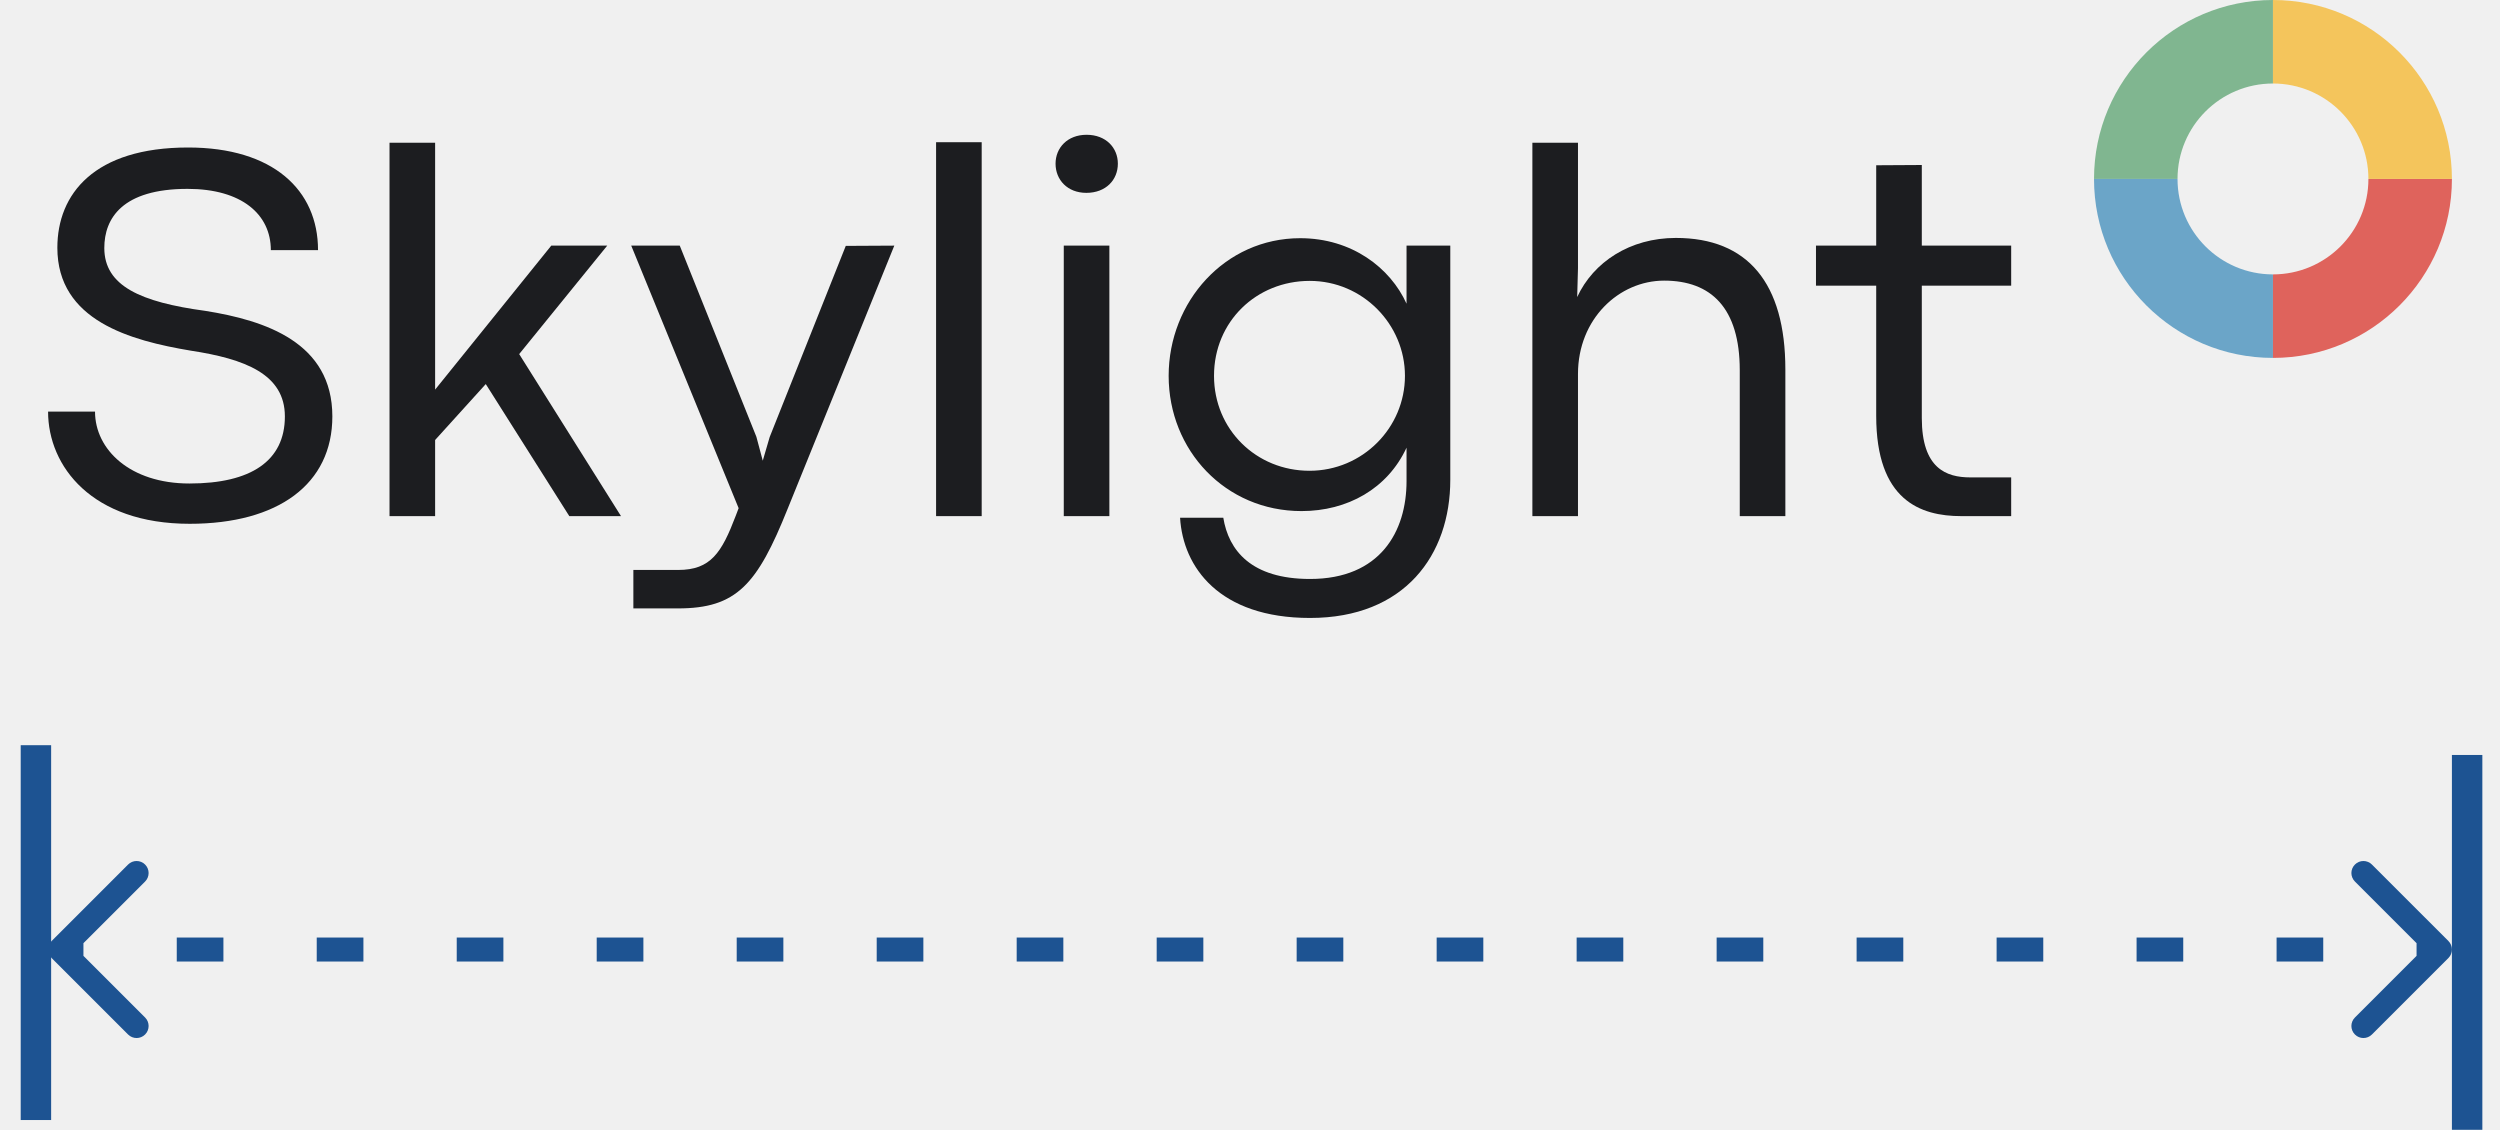
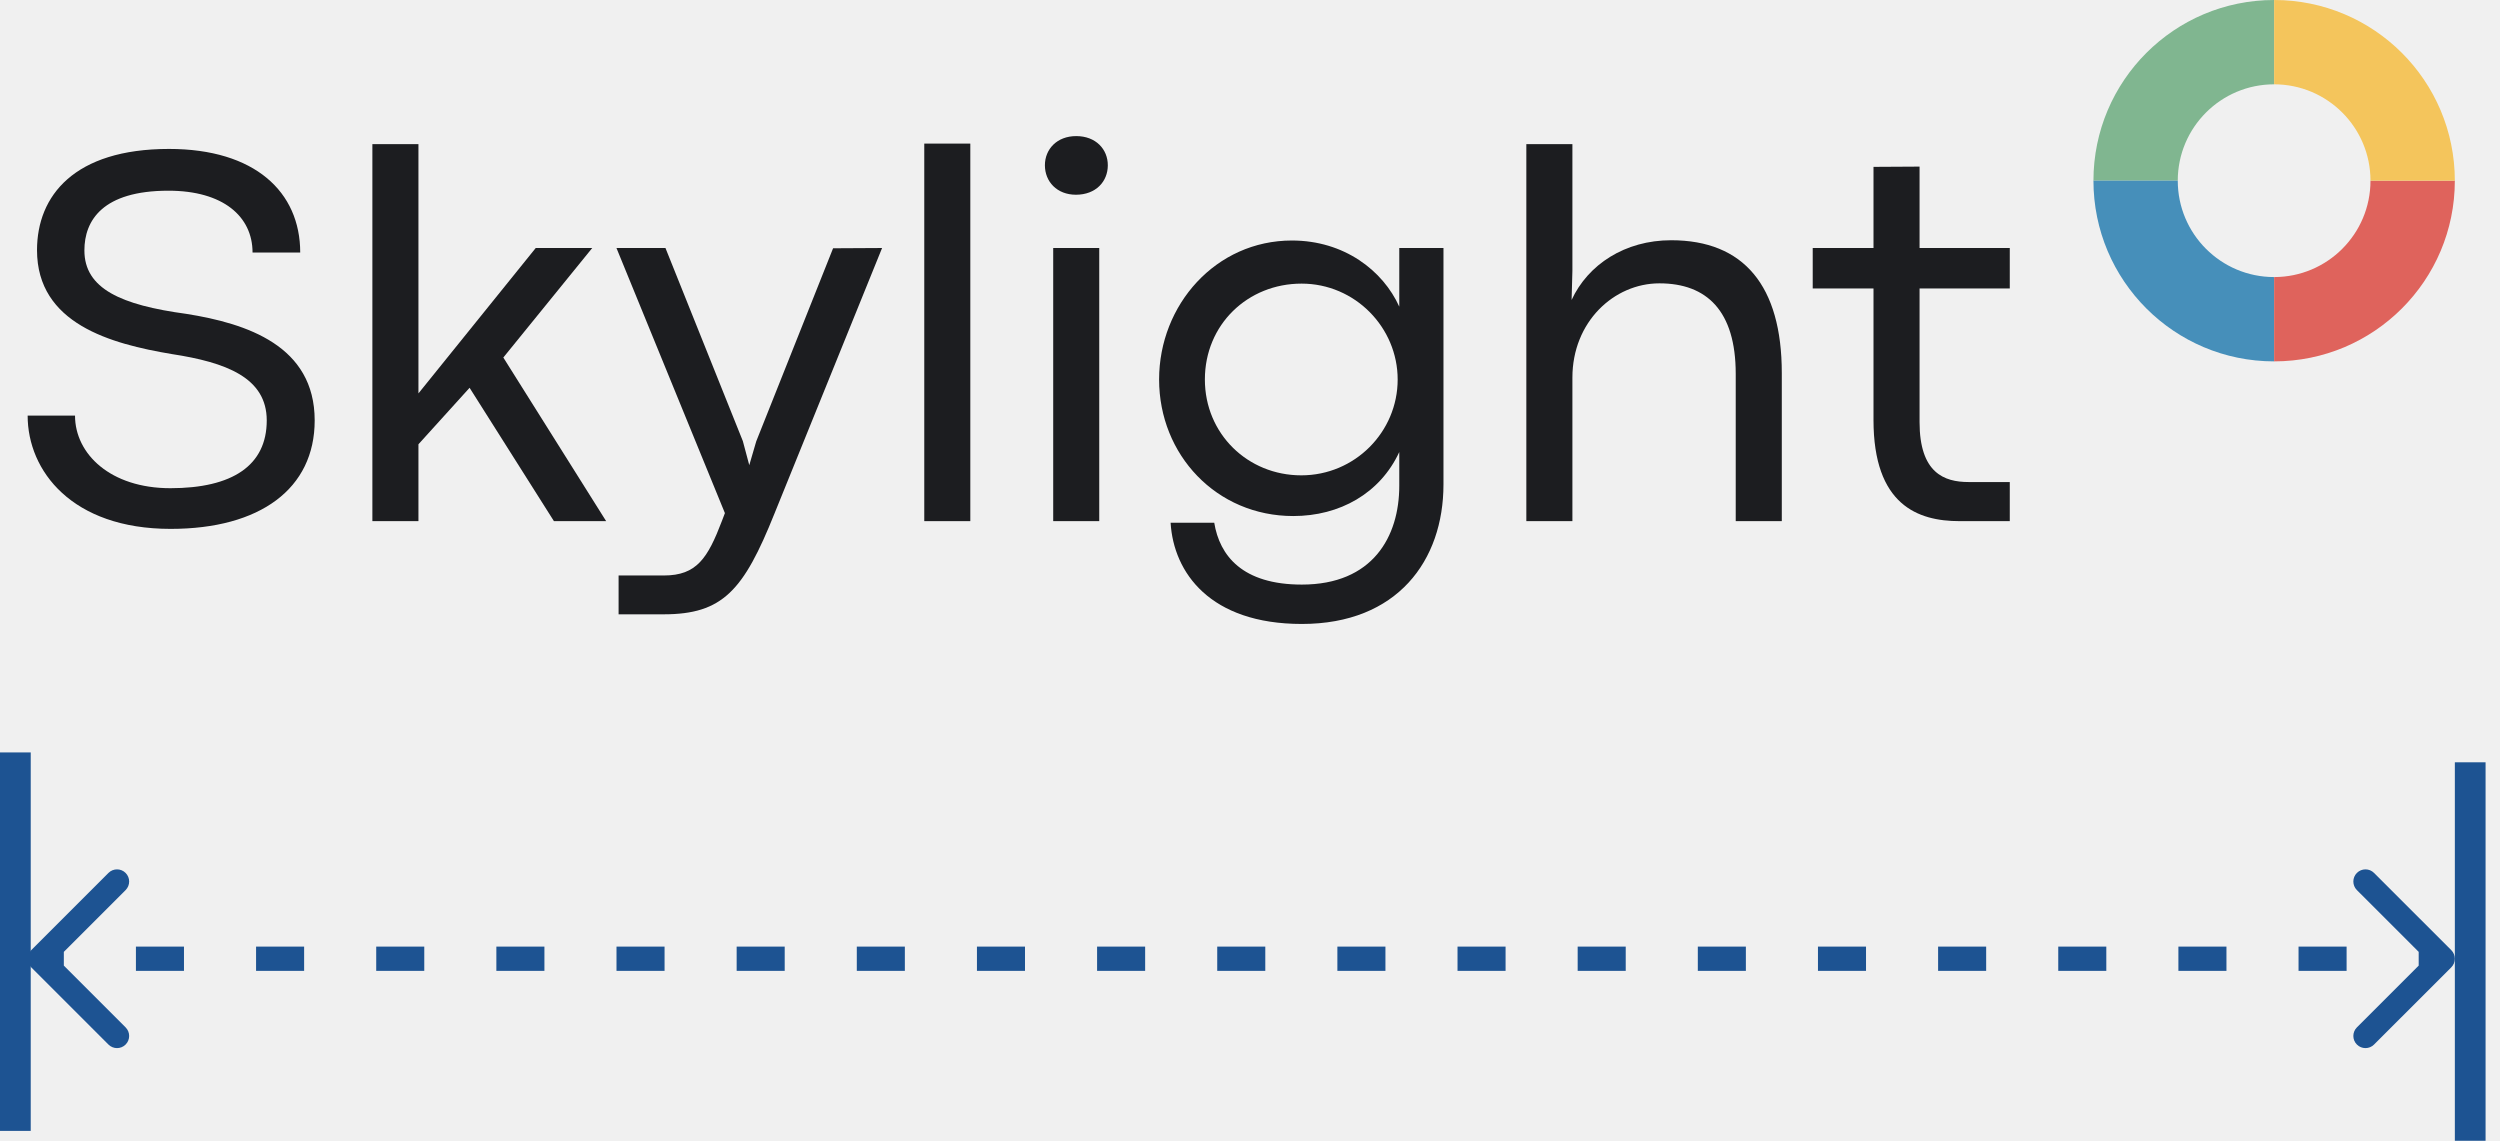
- <svg xmlns="http://www.w3.org/2000/svg" width="104" height="47" viewBox="0 0 104 47" fill="none">
-   <path d="M7.891 21.79C11.576 21.79 13.826 20.136 13.826 17.323C13.826 14.245 11.035 13.329 8.542 12.932C5.85 12.568 4.339 11.895 4.339 10.317C4.339 9.082 5.089 7.857 7.803 7.857C10.053 7.857 11.267 8.916 11.267 10.405H13.23C13.23 7.901 11.355 6.136 7.825 6.136C3.92 6.136 2.386 8.067 2.386 10.306C2.386 13.34 5.431 14.167 7.935 14.587C10.175 14.929 11.851 15.557 11.851 17.323C11.851 19.176 10.439 20.114 7.88 20.114C5.409 20.114 3.953 18.701 3.953 17.124H2C2 19.396 3.82 21.79 7.891 21.79Z" fill="#1C1D20" />
-   <path d="M23.683 21.471H25.834L21.598 14.73L25.261 10.218H22.933L18.101 16.208V5.938H16.204V21.471H18.101V18.304L20.208 15.977L23.683 21.471Z" fill="#1C1D20" />
-   <path d="M26.348 25.31H28.201C30.639 25.31 31.5 24.328 32.768 21.162L37.203 10.218L35.184 10.229L32.018 18.183L31.731 19.165L31.466 18.172L28.278 10.218H26.259L30.727 21.14L30.606 21.459C30.021 22.993 29.569 23.71 28.212 23.71H26.348V25.31Z" fill="#1C1D20" />
-   <path d="M38.941 21.471H40.838V5.916H38.941V21.471Z" fill="#1C1D20" />
-   <path d="M45.191 8.023C46.007 8.023 46.503 7.482 46.503 6.809C46.503 6.147 46.007 5.607 45.202 5.607C44.407 5.607 43.911 6.147 43.911 6.809C43.911 7.482 44.407 8.023 45.191 8.023ZM44.253 21.471H46.15V10.218H44.253V21.471Z" fill="#1C1D20" />
-   <path d="M54.496 25.707C58.434 25.707 60.332 23.092 60.332 19.959V10.218H58.512V12.634C57.839 11.145 56.239 9.909 54.088 9.909C50.955 9.909 48.616 12.557 48.616 15.635C48.616 18.735 50.977 21.261 54.143 21.261C56.052 21.261 57.718 20.334 58.512 18.624V20.014C58.512 22.11 57.42 24.085 54.496 24.085C52.047 24.085 51.109 22.894 50.889 21.537H49.091C49.212 23.589 50.712 25.707 54.496 25.707ZM54.474 19.584C52.268 19.584 50.503 17.874 50.503 15.635C50.503 13.373 52.268 11.685 54.485 11.685C56.691 11.685 58.446 13.495 58.446 15.635C58.446 17.797 56.681 19.584 54.474 19.584Z" fill="#1C1D20" />
-   <path d="M63.747 21.471H65.644V15.557C65.644 13.263 67.354 11.674 69.229 11.674C71.182 11.674 72.374 12.81 72.374 15.403V21.471H74.271V15.37C74.271 11.774 72.704 9.898 69.715 9.898C67.806 9.898 66.284 10.902 65.611 12.358L65.644 11.156V5.938H63.747V21.471Z" fill="#1C1D20" />
-   <path d="M81.591 21.471H83.665V19.86H81.966C80.962 19.86 79.947 19.485 79.947 17.389V11.884H83.665V10.218H79.947V6.864L78.05 6.875V10.218H75.545V11.884H78.05V17.3C78.05 20.809 79.881 21.471 81.591 21.471Z" fill="#1C1D20" />
-   <path fill-rule="evenodd" clip-rule="evenodd" d="M87.111 7.444C87.111 3.333 90.444 0 94.555 0V3.474C92.363 3.474 90.585 5.252 90.585 7.444C90.585 7.444 90.585 7.444 90.585 7.444L87.111 7.444Z" fill="#80B690" />
-   <path fill-rule="evenodd" clip-rule="evenodd" d="M94.555 14.889C90.444 14.889 87.111 11.556 87.111 7.444L90.585 7.444L90.585 7.444C90.585 9.637 92.363 11.415 94.555 11.415L94.555 14.889Z" fill="#6BA5C8" />
-   <path fill-rule="evenodd" clip-rule="evenodd" d="M102 7.444C102 11.556 98.667 14.889 94.555 14.889L94.555 11.415C96.748 11.415 98.526 9.637 98.526 7.444C98.526 7.444 98.526 7.444 98.526 7.444L102 7.444Z" fill="#DF635C" />
-   <path fill-rule="evenodd" clip-rule="evenodd" d="M94.555 -3.25408e-07C98.667 -1.4569e-07 102 3.333 102 7.444L98.526 7.444L98.526 7.444C98.526 5.252 96.748 3.474 94.555 3.474L94.555 -3.25408e-07Z" fill="#F4C55C" />
+ <svg xmlns="http://www.w3.org/2000/svg" width="103" height="47" viewBox="0 0 103 47" fill="none">
+   <path d="M7.03 21.79C10.714 21.79 12.965 20.136 12.965 17.323C12.965 14.245 10.174 13.329 7.681 12.932C4.989 12.568 3.477 11.895 3.477 10.317C3.477 9.082 4.228 7.857 6.941 7.857C9.192 7.857 10.405 8.916 10.405 10.405H12.369C12.369 7.901 10.494 6.136 6.963 6.136C3.058 6.136 1.525 8.067 1.525 10.306C1.525 13.34 4.57 14.167 7.074 14.587C9.313 14.929 10.99 15.557 10.99 17.323C10.99 19.176 9.578 20.114 7.019 20.114C4.548 20.114 3.091 18.701 3.091 17.124H1.139C1.139 19.396 2.959 21.79 7.03 21.79Z" fill="#1C1D20" />
+   <path d="M22.822 21.471H24.973L20.737 14.73L24.4 10.218H22.072L17.24 16.208V5.938H15.342V21.471H17.24V18.304L19.347 15.977L22.822 21.471Z" fill="#1C1D20" />
+   <path d="M25.486 25.31H27.34C29.778 25.31 30.638 24.328 31.907 21.162L36.342 10.218L34.323 10.229L31.157 18.183L30.87 19.165L30.605 18.172L27.417 10.218H25.398L29.866 21.14L29.745 21.459C29.16 22.993 28.708 23.71 27.351 23.71H25.486V25.31Z" fill="#1C1D20" />
+   <path d="M38.08 21.471H39.977V5.916H38.08V21.471Z" fill="#1C1D20" />
+   <path d="M44.329 8.023C45.146 8.023 45.642 7.482 45.642 6.809C45.642 6.147 45.146 5.607 44.34 5.607C43.546 5.607 43.05 6.147 43.05 6.809C43.05 7.482 43.546 8.023 44.329 8.023ZM43.392 21.471H45.289V10.218H43.392V21.471Z" fill="#1C1D20" />
+   <path d="M53.635 25.707C57.573 25.707 59.471 23.092 59.471 19.959V10.218H57.65V12.634C56.977 11.145 55.378 9.909 53.227 9.909C50.094 9.909 47.755 12.557 47.755 15.635C47.755 18.735 50.116 21.261 53.282 21.261C55.19 21.261 56.856 20.334 57.65 18.624V20.014C57.65 22.11 56.558 24.085 53.635 24.085C51.186 24.085 50.248 22.894 50.027 21.537H48.229C48.351 23.589 49.851 25.707 53.635 25.707ZM53.613 19.584C51.406 19.584 49.641 17.874 49.641 15.635C49.641 13.373 51.406 11.685 53.624 11.685C55.83 11.685 57.584 13.495 57.584 15.635C57.584 17.797 55.819 19.584 53.613 19.584Z" fill="#1C1D20" />
+   <path d="M62.885 21.471H64.783V15.557C64.783 13.263 66.493 11.674 68.368 11.674C70.321 11.674 71.512 12.81 71.512 15.403V21.471H73.41V15.37C73.41 11.774 71.843 9.898 68.853 9.898C66.945 9.898 65.423 10.902 64.75 12.358L64.783 11.156V5.938H62.885V21.471Z" fill="#1C1D20" />
+   <path d="M80.73 21.471H82.803V19.86H81.105C80.101 19.86 79.086 19.485 79.086 17.389V11.884H82.803V10.218H79.086V6.864L77.188 6.875V10.218H74.684V11.884H77.188V17.3C77.188 20.809 79.02 21.471 80.73 21.471Z" fill="#1C1D20" />
+   <path fill-rule="evenodd" clip-rule="evenodd" d="M86.25 7.444C86.25 3.333 89.583 0 93.694 0V3.474C91.501 3.474 89.724 5.252 89.724 7.444C89.724 7.444 89.724 7.444 89.724 7.444L86.25 7.444Z" fill="#80B690" />
+   <path fill-rule="evenodd" clip-rule="evenodd" d="M93.694 14.889C89.583 14.889 86.25 11.556 86.25 7.444L89.724 7.444L89.724 7.444C89.724 9.637 91.501 11.415 93.694 11.415L93.694 14.889Z" fill="#468FBA" />
+   <path fill-rule="evenodd" clip-rule="evenodd" d="M101.139 7.444C101.139 11.556 97.806 14.889 93.694 14.889L93.694 11.415C95.887 11.415 97.664 9.637 97.664 7.444C97.664 7.444 97.664 7.444 97.664 7.444L101.139 7.444Z" fill="#DF635C" />
+   <path fill-rule="evenodd" clip-rule="evenodd" d="M93.694 -3.25408e-07C97.806 -1.4569e-07 101.139 3.333 101.139 7.444L97.664 7.444L97.664 7.444C97.664 5.252 95.887 3.474 93.694 3.474L93.694 -3.25408e-07Z" fill="#F4C55C" />
  <mask maskUnits="userSpaceOnUse" x="0" y="0" width="0" height="0" fill="black">
    <rect fill="white" width="0" height="0" />
  </mask>
-   <path d="M101.854 39.854C102.049 39.658 102.049 39.342 101.854 39.146L98.672 35.965C98.476 35.769 98.16 35.769 97.965 35.965C97.769 36.16 97.769 36.476 97.965 36.672L100.793 39.5L97.965 42.328C97.769 42.524 97.769 42.84 97.965 43.035C98.16 43.231 98.476 43.231 98.672 43.035L101.854 39.854ZM2.146 39.147C1.951 39.342 1.951 39.658 2.146 39.854L5.328 43.035C5.524 43.231 5.84 43.231 6.036 43.035C6.231 42.84 6.231 42.524 6.036 42.328L3.207 39.5L6.036 36.672C6.231 36.476 6.231 36.16 6.036 35.965C5.84 35.769 5.524 35.769 5.328 35.965L2.146 39.147ZM101.5 39L100.529 39L100.529 40L101.5 40L101.5 39ZM96.647 39L94.706 39L94.706 40L96.647 40L96.647 39ZM90.823 39L88.882 39L88.882 40L90.823 40L90.823 39ZM85 39L83.059 39L83.059 40L85 40L85 39ZM79.177 39L77.235 39L77.235 40L79.177 40L79.177 39ZM73.353 39L71.412 39L71.412 40L73.353 40L73.353 39ZM67.529 39L65.588 39L65.588 40L67.529 40L67.529 39ZM61.706 39L59.765 39L59.765 40L61.706 40L61.706 39ZM55.882 39L53.941 39L53.941 40L55.882 40L55.882 39ZM50.059 39L48.118 39L48.118 40L50.059 40L50.059 39ZM44.235 39L42.294 39L42.294 40L44.235 40L44.235 39ZM38.412 39L36.471 39L36.471 40L38.412 40L38.412 39ZM32.588 39L30.647 39L30.647 40L32.588 40L32.588 39ZM26.765 39L24.823 39L24.823 40L26.765 40L26.765 39ZM20.941 39L19 39L19 40L20.941 40L20.941 39ZM15.118 39L13.176 39L13.176 40L15.118 40L15.118 39ZM9.294 39L7.353 39L7.353 40L9.294 40L9.294 39ZM3.471 39L2.5 39L2.5 40L3.471 40L3.471 39Z" fill="#1d5392" mask="url(#)" />
-   <rect x="103.266" y="31.407" width="15.593" height="1.266" transform="rotate(90 103.266 31.4067)" fill="#1d5392" />
-   <rect x="0.861" y="46.593" width="15.593" height="1.266" transform="rotate(-90 0.861328 46.593)" fill="#1d5392" />
+   <path d="M100.993 39.854C101.188 39.658 101.188 39.342 100.993 39.146L97.811 35.965C97.616 35.769 97.299 35.769 97.104 35.965C96.909 36.16 96.909 36.476 97.104 36.672L99.933 39.5L97.104 42.328C96.909 42.524 96.909 42.84 97.104 43.035C97.299 43.231 97.616 43.231 97.811 43.035L100.993 39.854ZM1.286 39.147C1.091 39.342 1.091 39.658 1.286 39.854L4.468 43.035C4.663 43.231 4.98 43.231 5.175 43.035C5.37 42.84 5.37 42.524 5.175 42.328L2.347 39.5L5.175 36.672C5.37 36.476 5.37 36.16 5.175 35.965C4.98 35.769 4.663 35.769 4.468 35.965L1.286 39.147ZM100.64 39L99.65 39L99.65 40L100.64 40L100.64 39ZM96.68 39L94.7 39L94.7 40L96.68 40L96.68 39ZM91.73 39L89.75 39L89.75 40L91.73 40L91.73 39ZM86.78 39L84.8 39L84.8 40L86.78 40L86.78 39ZM81.83 39L79.85 39L79.85 40L81.83 40L81.83 39ZM76.88 39L74.9 39L74.9 40L76.88 40L76.88 39ZM71.93 39L69.95 39L69.95 40L71.93 40L71.93 39ZM66.98 39L65 39L65 40L66.98 40L66.98 39ZM62.03 39L60.05 39L60.05 40L62.03 40L62.03 39ZM57.08 39L55.1 39L55.1 40L57.08 40L57.08 39ZM52.13 39L50.15 39L50.15 40L52.13 40L52.13 39ZM47.18 39L45.2 39L45.2 40L47.18 40L47.18 39ZM42.23 39L40.25 39L40.25 40L42.23 40L42.23 39ZM37.28 39L35.3 39L35.3 40L37.28 40L37.28 39ZM32.33 39L30.35 39L30.35 40L32.33 40L32.33 39ZM27.38 39L25.4 39L25.4 40L27.38 40L27.38 39ZM22.43 39L20.45 39L20.45 40L22.43 40L22.43 39ZM17.48 39L15.5 39L15.5 40L17.48 40L17.48 39ZM12.53 39L10.55 39L10.55 40L12.53 40L12.53 39ZM7.58 39L5.6 39L5.6 40L7.58 40L7.58 39ZM2.63 39L1.64 39L1.64 40L2.63 40L2.63 39Z" fill="#1D5392" mask="url(#)" />
+   <rect x="102.406" y="31.407" width="15.593" height="1.266" transform="rotate(90 102.406 31.4067)" fill="#1D5392" />
+   <rect y="46.593" width="15.593" height="1.266" transform="rotate(-90 0 46.593)" fill="#1D5392" />
</svg>
